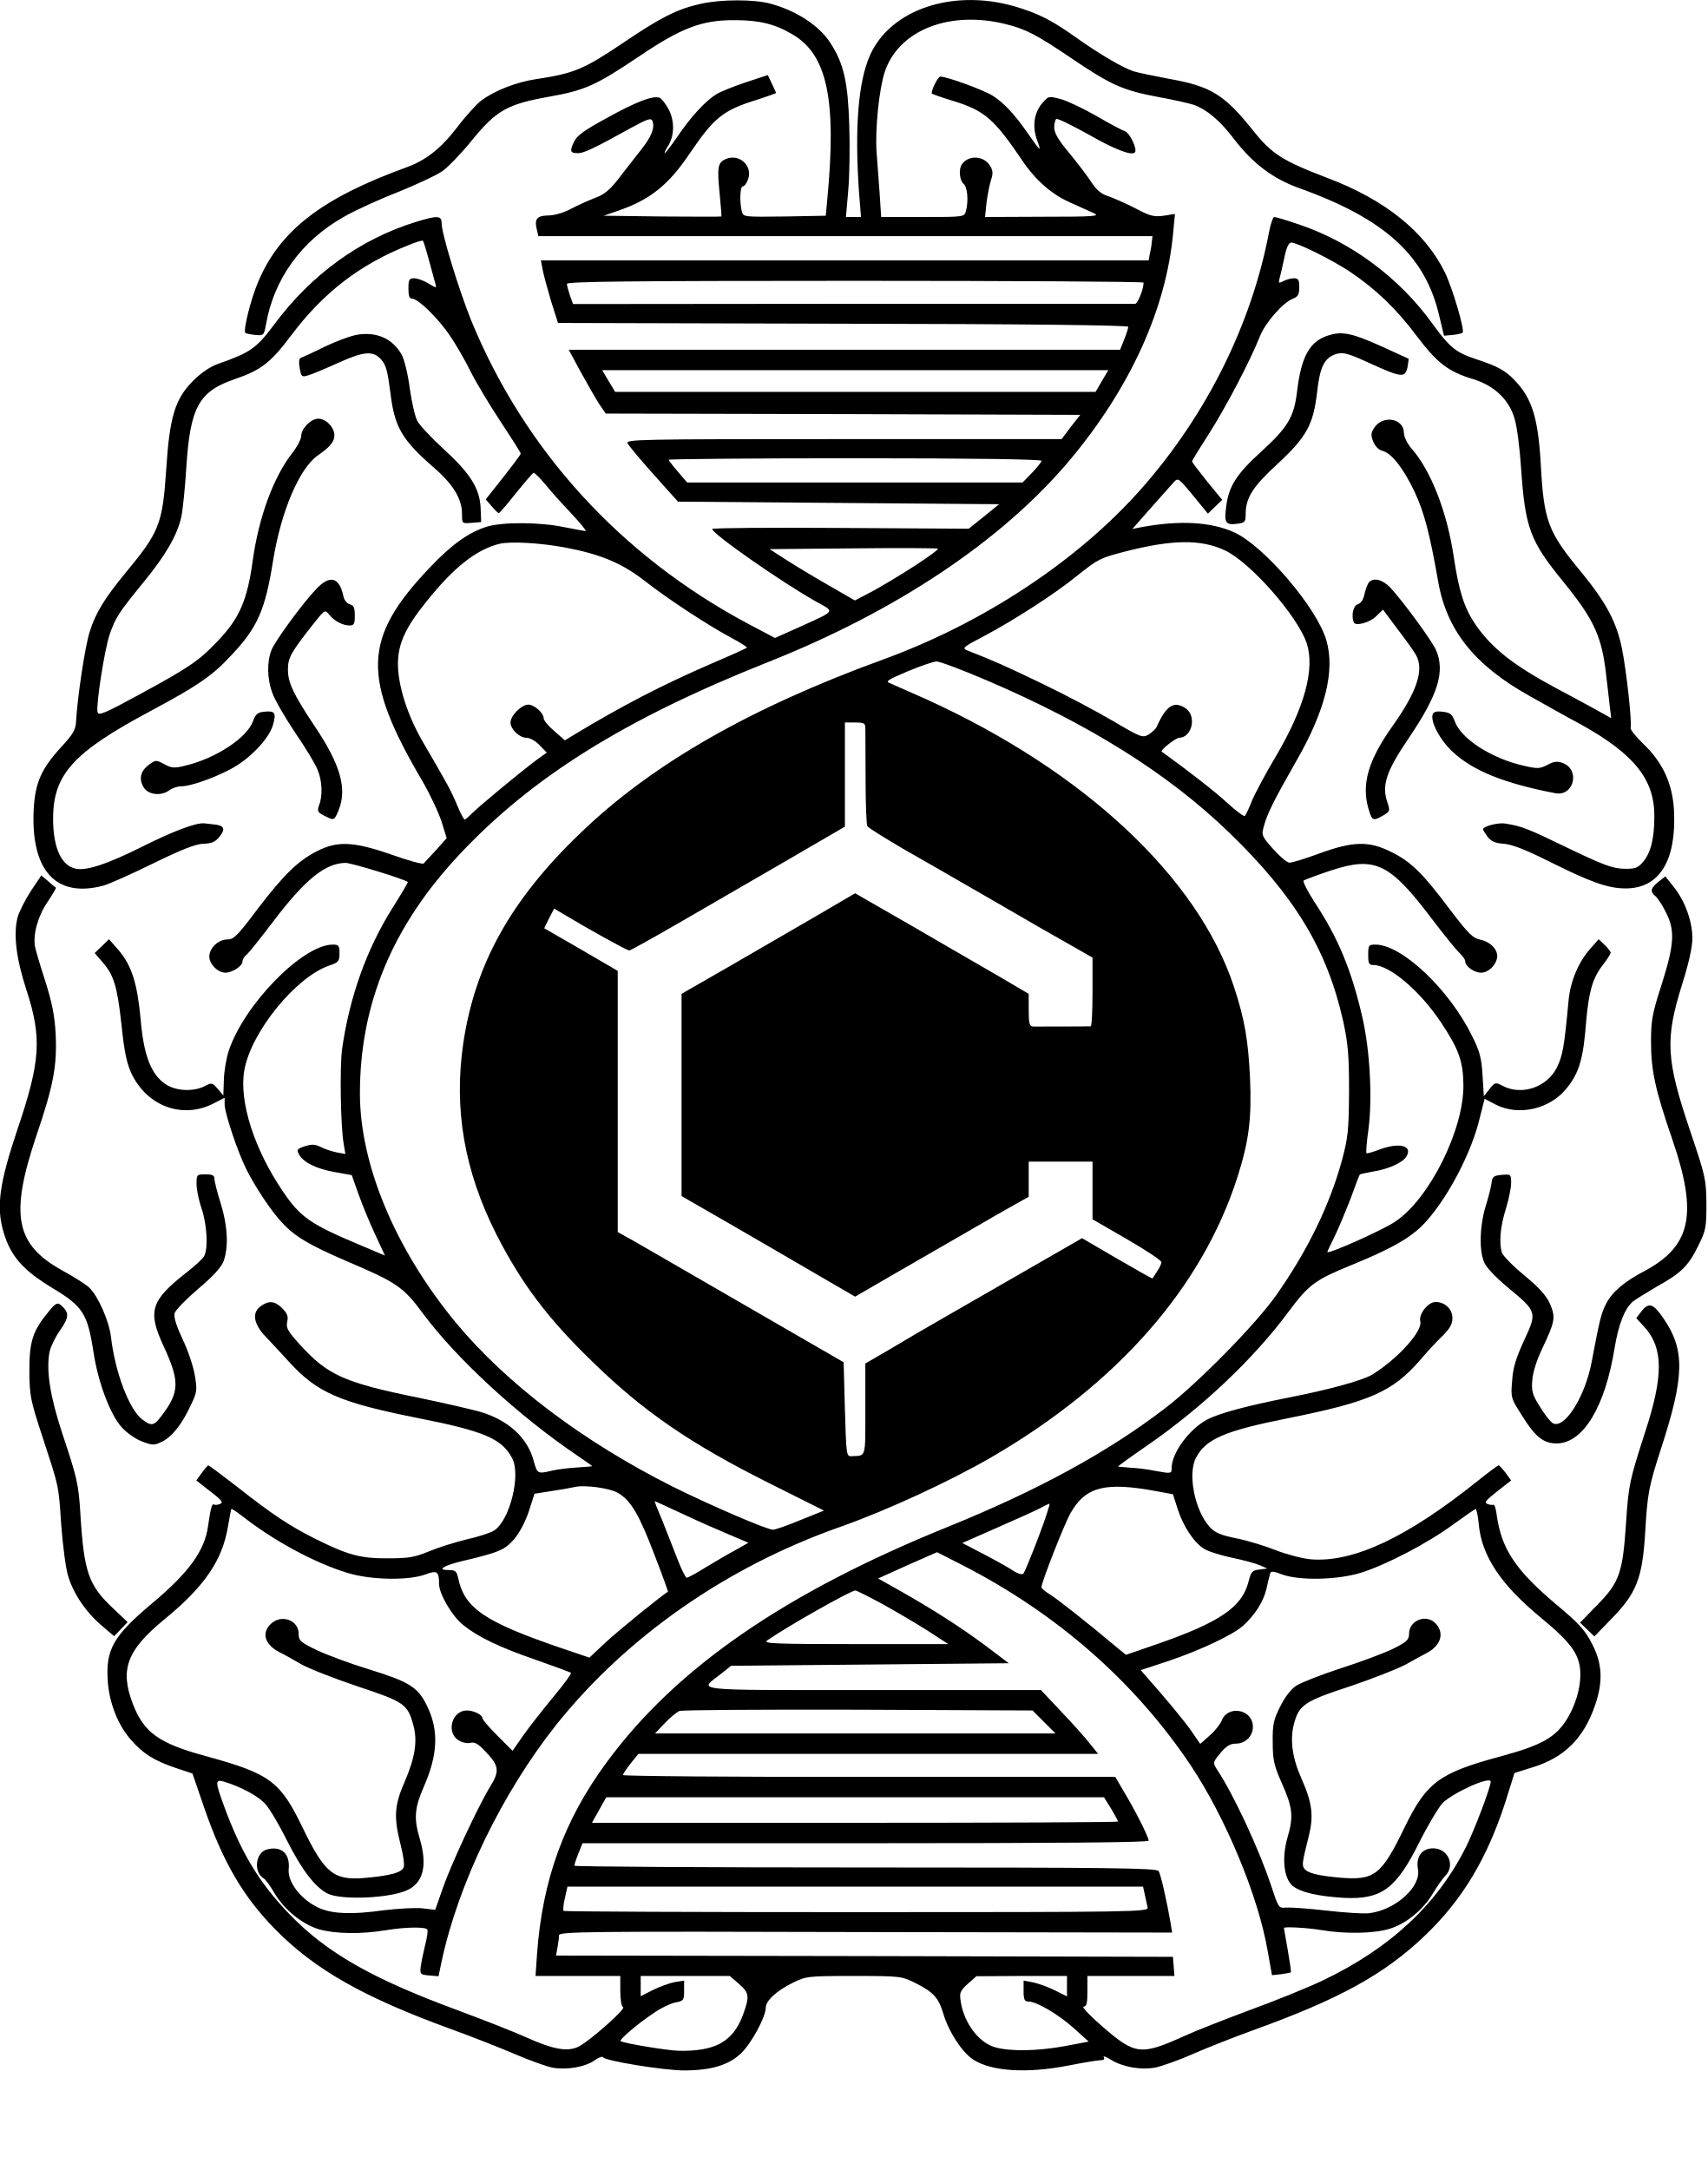
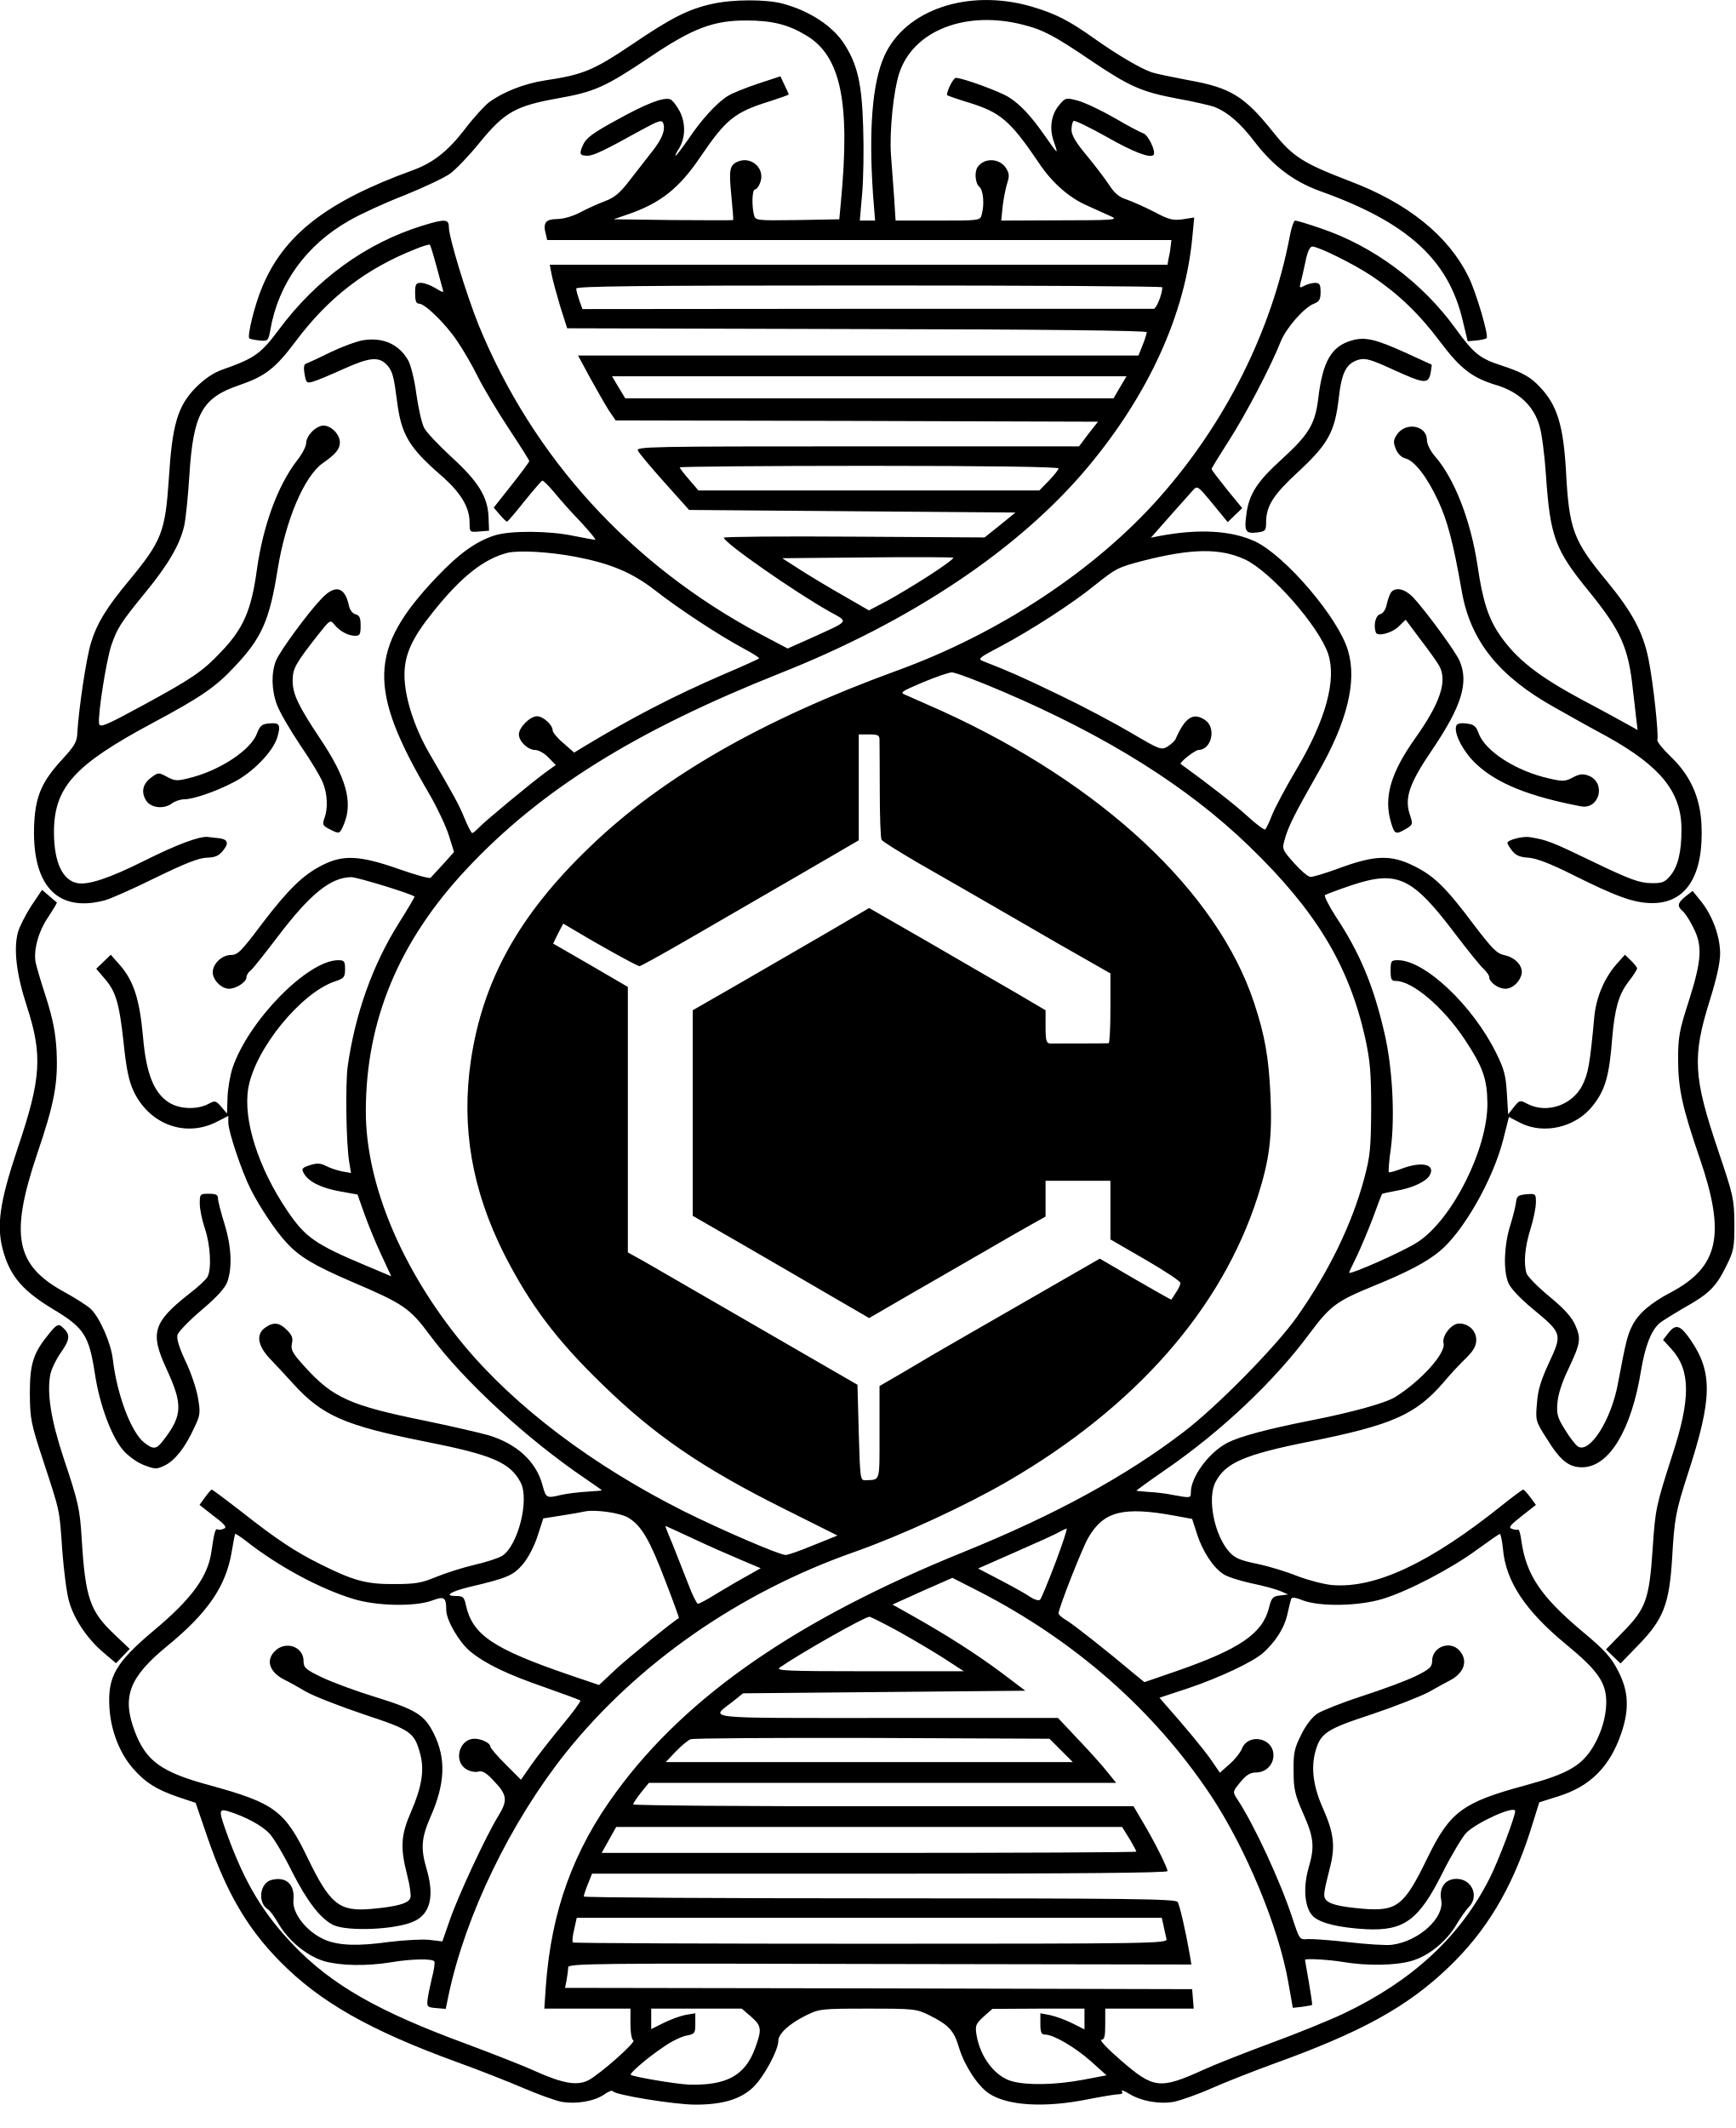
- <svg xmlns="http://www.w3.org/2000/svg" class="svg-cognoma-logo" version="1" viewBox="0 0 669 850">
+ <svg xmlns="http://www.w3.org/2000/svg" class="svg-cognoma-logo" version="1" viewBox="0 0 669 820">
  <path d="M274.5 1.5c-9.1 2-15.7 5.3-31 15.7-14.9 10-18.8 11.6-33.5 13.8-7.9 1.2-16.3 4.5-21.6 8.5-1.8 1.4-6.1 6.1-9.4 10.5-6.5 8.4-12.2 12.8-19.9 15.6-33.1 12-49.6 24.8-58 44.9-2.9 6.8-5.9 19-5 19.9.2.2 2 .6 3.9.8 3.3.3 3.4.2 4.2-4.1 3.1-17.8 13.8-32.7 30.4-42.1 4.3-2.5 13.9-6.9 21.4-9.8 7.4-3 15.3-6.7 17.5-8.3 2.2-1.6 7.4-7 11.5-12.1 9.5-11.6 13.8-14 30-16.9 14.1-2.5 18.2-4.3 35.2-15.7C266.9 10.9 275 7.8 287.9 7.9c9.5 0 15.8 1.5 22.6 5.6 13.6 7.9 17.3 25.7 13.6 64.5l-.6 6.5-16.1.3c-16.1.2-16.2.2-16.8-2-.9-3.7-.7-9.8.4-9.8.6 0 1.5-1.2 2-2.6 2.1-5.4-3.4-10.4-8.7-8.1-3.1 1.4-3.4 3.1-2.4 13.3.5 4.9.8 9 .7 9.2-.2.1-10.6.1-23.2 0l-22.9-.3 5.5-1.9c12.6-4.3 19.9-10.1 28.2-22.5 9.7-14.2 13-16.9 26.6-21.1 3.9-1.3 7.2-2.4 7.2-2.6 0-.2-.7-1.8-1.6-3.6l-1.6-3.4-8.5 2.8c-4.8 1.6-10.1 3.7-11.8 4.8-4.2 2.6-10.1 9-15.3 16.8-2.4 3.4-4.5 6.2-4.8 6.2-.2 0 .2-1 1-2.3 2.8-4.1 3-9.9.7-14.6-1.2-2.3-2.9-4.5-3.7-4.8-2.6-1-9.3 1.6-21 8.1-8.8 4.8-11.5 6.8-12.6 9.3-1.7 3.6-1.4 4.3 1.7 4.3 2.2 0 6.5-2 20.7-9.9 6.6-3.6 7.9-4 8.4-2.7 1 2.6-.4 6.1-4.1 10.8-1.9 2.4-5.7 7.3-8.5 10.9-4 5.3-6.1 7-9.8 8.4-2.6 1-6.9 2.9-9.5 4.3-2.8 1.5-6.5 2.6-9 2.6-4.5.1-5.5 1.5-4.3 5.9l.5 2.2h240.6l-.3 2.5c-.1 1.4-.5 3.5-.8 4.7l-.4 2.3H211.9l.7 3.7c.4 2.1 1.9 7.6 3.3 12.3l2.7 8.5 111.7.3c71.7.1 111.7.6 111.7 1.2 0 .5-.7 2.8-1.6 5l-1.6 4h-216l4.7 8.7c2.6 4.7 5.8 10.3 7.2 12.5l2.6 3.8 92.9.2 93 .3-3.7 4.7-3.6 4.8h-85.5c-81.1 0-85.4.1-84.5 1.7.5 1 5.1 6.5 10.3 12.3l9.4 10.5 62.9.5 62.9.5-5.9 4.8-6 4.8-50.3-.3c-27.6-.2-50.2 0-50.2.4 0 1.9 27.6 21.1 40.8 28.5 7.4 4.1 7.9 3.3-6.8 10l-9.4 4.2-10.6-5.6c-50-26.7-87.6-68-108.5-119-4.8-12-11.5-33.8-11.5-37.9 0-3-1.6-3.1-10.3-.4-21.6 6.7-40.7 20.5-55.2 40-7 9.4-9.4 11.1-22 15.5-3.3 1.2-6.7 3.5-10.1 6.9-6.9 7.1-9 14.1-10.3 34.7-1.4 21-2.7 24.3-15.6 39.9-8.4 10.1-12.2 16.3-14.4 23.6-1.8 5.6-4.8 25.8-5.3 34.9-.1 3.3-1.1 5-5.8 10.1-7.8 8.5-10.2 13.9-10.8 24.4-1.2 24 8.7 34.9 27.3 29.9 2.2-.6 11-4.5 19.5-8.7 11.3-5.5 16.6-7.6 19.7-7.7 3.3-.1 4.7-.7 6.4-2.9 2.4-3 1.6-4.4-2.6-4.7-1.1-.1-2.7-.3-3.5-.4-3.2-.3-12 3-24.2 9.1-13.6 6.8-21.7 9.5-26 8.7-5.7-1.1-8.9-8-9-19.2-.1-17.7 7.7-26.3 38.2-42.6 18.5-9.9 24.2-13.8 31.6-21.8 10.3-10.9 13.3-17.7 16.4-37.2 3.1-19.2 10.3-36.1 17.5-41.1 4.9-3.4 6.5-5.4 6.5-7.9 0-3.1-3.3-6.5-6.3-6.5-2.9 0-6.7 3.9-6.7 6.8 0 1.2-1.6 4.3-3.7 6.9-7.3 9.6-12.9 24.8-15.3 41.9-2.1 15.5-5.2 22.7-13.9 31.7-7.2 7.6-11.1 10.2-30.6 20.8-13.6 7.4-16 8.4-16.3 6.8-.6-3.2 2.8-24.5 4.7-30.2 2.3-6.7 3.5-8.6 13.3-20.6 8.7-10.6 13.2-18.4 14.8-25.5.6-2.7 1.5-11.5 2-19.6 1.5-23.5 4.9-29.7 19-34.5 10.2-3.5 14-6.4 21.9-16.9 12.7-17 27.2-28.1 46.2-35.6 2.8-1.2 5.3-1.9 5.6-1.7.2.2 1.3 3.7 2.4 7.8 1.1 4.1 2.2 8.2 2.5 9.2.5 1.6.3 1.6-2.8-.3-1.8-1.1-4.3-2-5.5-2-2 0-2.3.5-2.3 4 0 2.9.4 4 1.5 4 2.3 0 10.2 7.7 14.7 14.4 2.2 3.2 5.9 9.5 8.1 14 2.2 4.4 7.6 13.4 11.9 19.9 4.3 6.5 7.8 12 7.8 12.4 0 .3-3.1 4.5-6.9 9.3l-6.8 8.6 2.3 2.7c1.3 1.5 2.5 2.7 2.8 2.7.3 0 3.3-3.5 6.7-7.8 3.4-4.2 6.5-7.8 6.9-8 .4-.1 2.4 1.9 4.6 4.5 2.1 2.6 6.7 7.8 10.3 11.5 3.5 3.8 6 6.8 5.5 6.8s-4.2-.7-8.3-1.5c-9.4-2-24.2-2.1-30.4-.2-7.2 2.3-13.8 7-22.5 16.2-26.1 27.5-26.6 42.9-2.7 83.5 3 5.2 6.4 12.4 7.5 15.9l2 6.4-4.1 4.6c-2.3 2.5-4.5 4.9-4.9 5.3-.3.5-6-1.1-12.5-3.4-14.9-5.2-21.3-5.5-29.3-1.4-7.5 3.8-13.1 9.3-23.4 22.8C93 366.6 91.6 368 89 368c-3.5 0-7 3.4-7 6.7 0 2.9 3.3 6.3 6.3 6.3 2.7 0 6.7-2.6 6.7-4.4 0-.8.7-2 1.7-2.7.9-.8 5.5-6.6 10.3-12.9 12.5-16.5 20.4-22.9 28.4-23 2.3 0 23.2 6.4 24.4 7.5.1.1-2.6 4.7-6 10.1-10.2 16.2-16.9 35-19.8 55.4-.9 6.9-.6 29.6.6 36.8l.7 4.2-3.4-.6c-1.9-.4-4.7-1.3-6.2-2.1-2.2-1.1-3.5-1.2-6.3-.3-3 1-3.3 1.4-2.3 3.1 1.7 3.2 6.7 5.7 14 7l6.7 1.2 2.7 7.6c1.5 4.2 4.4 11.3 6.5 15.7l3.8 8.2-10.2-4.3c-19-8-22.9-10.7-29.7-20.7-11.3-16.6-17.3-35.3-15.2-47.5 2.6-15.1 20.4-36.9 33.6-41.2 3.3-1.1 3.7-1.6 3.7-4.7 0-3-.3-3.4-2.7-3.4-11.8.1-34.6 23.4-40.7 41.6-.9 2.8-1.8 7.9-1.9 11.3l-.2 6.2-2.2-2.6c-2.2-2.5-2.4-2.5-5.2-1-4.4 2.2-11.2 1.9-15.2-.8-5.7-3.8-8.6-11.2-9.8-25.4-1.3-14.1-3.5-21.1-8.7-27.2l-3.7-4.2-2.8 2.7-2.8 2.7 2.9 3.4c4.6 5.2 5.9 9.4 7.6 24.7 1.1 10.8 2.1 15.3 4 19.3 6.2 12.8 20.2 17.8 32.3 11.4L88 430v2.6c0 3.4 5.2 18.9 8.6 25.6 3.4 6.8 9.8 16.4 13.8 20.6 5.1 5.6 10.8 8.9 25.4 15.2 19.7 8.4 22.1 10 29.9 20.5 13 17.6 37.5 40.1 60.1 55.4 3.4 2.3 6.2 4.3 6.2 4.4 0 .1-2.6.3-5.7.5-3.2.2-7.6.7-9.8 1.2-5.9 1.4-6 1.4-7.4-3.7-2.4-9.1-9.9-16-21-19.3-3.6-1-14.5-3.5-24.1-5.5-29.2-5.9-35.7-8.9-46.5-20.8-4.7-5.2-5.5-6.5-5-8.9.5-2.1.1-3.3-1.9-5.3-2.9-2.9-5.2-3.2-8.4-.9-3.6 2.5-2.9 6.9 1.7 11.8 2.2 2.3 6.3 6.7 9.2 9.9 11.1 12.2 19.7 16 50.8 22.2 25.9 5.1 32.8 8.1 36.8 15.8 3.4 6.6-1 24.2-7.1 28.2-1.4.9-6.3 2.5-10.8 3.5-4.6 1.1-11.2 3.2-14.8 4.7-5.6 2.3-7.9 2.7-16 2.7-10.7.1-15.8-1.3-28.4-7.6-9.7-4.8-17-9.6-30.8-20.5-5.8-4.5-10.9-8.3-11.2-8.3-.2 0-1.4 1.3-2.6 3l-2.1 2.9 5.5 4.3c4.5 3.4 5.2 4.4 3.8 4.9-.9.4-2 .5-2.4.2-.8-.4-1.3 1.6-2.3 8.5-1.3 9.6-7.5 18.2-22.1 30.4-15 12.6-18 17.9-17.2 30.2.6 8.7 4 17.3 9.1 23.1 4.7 5.4 9 8.1 17.5 11l6.6 2.2 4.6 13.4c7.3 21.2 15.3 34.9 27.8 47.6 15.5 15.8 34.8 26.7 68.6 39 8.3 3 19.7 7.5 25.3 9.9 5.6 2.4 12.2 4.8 14.7 5.3 5.7 1 12.8-.2 16.6-2.9 1.5-1.1 3-1.6 3.2-1.2.5 1.4 23.8 5.2 31.8 5.2 10.6 0 17.5-2.1 22.3-6.7 4.1-3.9 9.7-14.3 9.7-17.9 0-2.7 4.2-6.6 10.7-9.8 5.1-2.5 5.8-2.6 23.8-2.6s18.7.1 23.8 2.6c7.4 3.7 9.4 5.9 11.3 12.3 2 6.8 7.2 14.9 11.6 17.8 7.1 4.7 21.2 5.6 37.8 2.3 5.6-1.1 11-2 12.1-2 1.3 0 1.8-.4 1.3-1.2-.4-.6.8-.2 2.8 1 4.7 2.9 11.7 4.1 17.3 3.1 2.4-.5 9.1-2.8 14.7-5.3 5.7-2.5 16.2-6.6 23.3-9.2 34.2-12.3 51.8-22 67.7-37.2 14.7-14 24.4-30.3 31.5-52.2l3.6-11.5 7.3-2.3c12.3-3.8 19.9-11.4 24.3-24.3 3.2-9.4 2.8-16.3-1.2-24-2.7-5.3-5.1-8-14-15.4-15.8-13.3-21.4-21.6-23.3-34.7-.3-2.6-.9-4.6-1.3-4.4-.3.2-1.4.1-2.4-.3-1.4-.5-.6-1.4 3.8-4.9l5.5-4.3-2.2-3c-1.2-1.6-2.4-2.9-2.7-2.9-.3 0-4 2.7-8.1 6-27.7 22.2-48.7 32.1-65.4 30.8-3.4-.3-9.4-1.9-13.6-3.5-4.2-1.7-11.1-3.8-15.5-4.7-6.4-1.3-8.5-2.2-10.6-4.5-5.8-6.3-8.7-20.7-5.4-27 3.8-7.4 11.1-10.6 36.2-15.6 31.9-6.4 40.8-10.3 51.6-22.7 2.8-3.4 6.9-7.7 9-9.7 2.7-2.7 3.7-4.5 3.7-6.8 0-3.5-2.9-6.3-6.6-6.3-3 0-6.7 4.8-6 7.6 1 3.8-8.8 14.6-18.6 20.7-3.8 2.4-17 6-32.8 9.1-16.7 3.3-27 6.1-31.8 8.5-7.2 3.7-14.2 13.2-14.2 19.1 0 2.3-.1 2.3-6.7 1.1-2.8-.6-7.1-1.1-9.7-1.2-2.5-.2-4.6-.4-4.6-.5 0-.1 4.9-3.7 11-7.9 21.8-15 42.1-34.2 55.8-52.7 8-10.7 10.3-12.4 24.7-18.3 12.8-5.2 20.4-9.2 25.2-13.2 9.2-7.4 20.8-27.8 24.7-43.2l2.2-8.7 4.4 2.3c9.1 4.6 21.4 1.7 27.9-6.6 4.8-6 6.4-11.5 7.5-26.1 1-11.4 2.5-16.7 6.2-21.6 1.9-2.4 3.4-4.8 3.4-5.2 0-.5-1.1-1.8-2.4-3.1l-2.3-2.2-3.3 3.7c-4.7 5.4-7.8 12.8-8.5 20.3-1.7 18.3-2.3 21.6-4.6 26.3-3.9 7.7-13.7 11-21.1 7.2-3-1.6-3.1-1.5-5.3 1.2l-2.2 2.8-.5-8.2c-.4-6.8-1.1-9.4-4.1-15.4-9-18.3-27.5-35.8-37.9-35.8-2.6 0-2.8.3-2.8 4 0 3.4.3 4 2 4 6.4 0 18.3 10.1 26.6 22.6 6.9 10.4 8.6 15.1 8.7 24.4.2 17.5-13.4 44.7-26.7 53.5-5 3.4-26.6 13-26.6 11.9 0-.2 1.3-3 2.9-6.2 1.5-3.1 4.3-9.8 6.2-14.7 1.8-5 3.4-9.2 3.6-9.4.1-.2 2.5-.7 5.2-1.2 6.3-1 11.9-3.6 13.2-6.1 2.3-4.2-3.2-5.4-11-2.4-2.4.9-4.5 1.5-4.8 1.3-.2-.3.1-4.5.8-9.3 1.6-12.3.6-31.3-2.5-44.4-4.2-18.2-9.5-30.9-18.8-44.9-2.6-4.1-4.5-7.8-4.1-8.2.5-.3 5.2-2.1 10.6-3.9 17.4-5.7 23.1-3 39.7 19 4.8 6.3 9.7 12.4 10.9 13.4 1.1 1.1 2.1 2.4 2.1 3.1 0 2 3.5 4.5 6.2 4.5 2.8 0 5.7-2.7 6.3-5.8.5-3-2.4-6.2-6.5-7.1-3-.6-4.7-2.3-11.8-11.6-11-14.7-15.5-19-23.2-22.8-8.8-4.4-15-4.2-28.4.7-5.4 2-10.6 3.6-11.5 3.5-.9 0-3.7-2.4-6.3-5.3-4.6-5.2-4.7-5.4-3.6-9.2 1.3-4.8 3.8-9.8 12.8-25.6 11.2-19.5 15.1-35.2 11.6-47-3.6-12.6-24.2-36.7-35.9-42.2-9.2-4.2-21.5-4.9-36.6-2.1l-3.5.7 7.4-8.4c4.1-4.6 8.1-9.1 9-10.1 1.5-1.6 1.9-1.3 7.4 5.4l5.8 7.1 2.8-2.7 2.8-2.7-5.9-7.2c-3.2-4-5.9-7.5-5.9-7.9 0-.3 3-5.2 6.6-10.8 6.4-9.9 16.2-28.6 20-38.2 2.1-5.3 9-13.2 12.9-14.7 2-.8 2.5-1.6 2.5-4.5s-.4-3.5-2.1-3.5c-1.1 0-3 .5-4.1 1.1-1.9 1-2 .9-1.5-1.2.4-1.3 1.2-5 1.9-8.2.7-3.6 1.7-5.7 2.6-5.7 2.4 0 16.1 6.8 23 11.4 10 6.7 18.3 14.6 26.2 25.2 8 10.6 12.4 14 22.1 16.9 8.4 2.6 14.2 8.1 16.3 15.7.9 2.9 2 11.6 2.5 19.3 1.6 23.3 3.5 28.4 16.4 44.2 12.5 15.4 15.4 21.8 17.1 38.3.4 3 .9 7.7 1.2 10.4l.6 4.9-6.3-3.5c-3.5-1.9-10.4-5.7-15.4-8.3-16.7-9-25-15.5-31.5-24.9-4.4-6.5-6.5-13.1-8.5-26.6-2.6-17.4-8.9-33.7-16.6-42.4-1.6-1.9-2.9-4.5-2.9-6 0-5.7-8.2-7.2-11.6-2.1-1.4 2.1-1.4 3-.4 5.5.7 1.8 2.2 3.3 3.6 3.6 3.6.9 8.3 7 12.6 16.1 3.7 7.9 5.9 16.2 9.2 35 3.3 19.2 14.3 32.9 35.8 44.9 4.8 2.7 13.8 7.8 20.2 11.2 20.8 11.6 28.8 21.5 28.7 36 0 8.7-1.4 14.3-4.5 17.9-2 2.3-3.1 2.7-7.4 2.6-4.3-.1-8-1.4-21.9-8.1-16.1-7.8-18.2-8.6-24.6-9.6-2.8-.5-8.7 1.1-8.7 2.2 0 .4.9 1.8 1.8 3 1.4 1.8 3 2.5 6.3 2.7 3 .2 8.3 2.2 16.9 6.5 17.2 8.6 23.9 11 30.9 11 13.2 0 19.9-10.9 18.9-30.6-.6-10.5-4.4-18.8-12.1-26.1-2.9-2.8-5.1-5.6-4.9-6.2.6-1.8-1.6-22.3-3.4-31.1-2.1-10.4-6.3-18.2-16.1-30.1-12.9-15.6-14.5-19.8-15.7-42.2-1-17.7-3.4-25.6-10-32.5-3.7-4-6.8-5.7-15-8.4-8.3-2.7-10.6-4.6-17.5-14.1-12.9-17.9-31.8-31.9-52-38.7-4.9-1.7-9.3-3-9.9-3-.5 0-1.5 2.8-2.1 6.2-6.9 36.1-24.6 71.6-50.2 100.5-24.9 28.1-61.9 52.5-101.4 66.8-51.8 18.9-90.3 40.9-118.3 68-27.1 26-41.1 51.2-45.7 82.1-3.8 25.8.4 50 12.9 74.8 9.8 19.2 20 32.9 37.8 50.1 19.9 19.4 38.2 32 69.4 47.6l21.2 10.6-9.2 3.7c-5 2.1-9.9 3.8-10.8 3.8-2.6-.1-24.6-9.6-39.1-16.8-35.3-17.7-65.3-40.4-85.1-64.3-23.7-28.7-37.6-61.9-37.6-89.8 0-35.1 12.8-65.7 39-93.6 28.6-30.5 65-53.1 120.5-75.2 50.8-20.1 92.3-47.9 118.7-79.4 23.6-28.2 37.7-59.2 40.4-89l.7-7.3-4.4.7c-3.8.5-5.3.2-11.1-2.9-3.7-1.9-8.5-4-10.5-4.7-2.7-.8-4.6-2.3-6.5-5.2-1.5-2.3-5.4-7.5-8.7-11.5-4.4-5.2-6.1-8.1-6.1-10.2 0-1.6.4-3.1.8-3.4.5-.3 6 2.4 12.3 5.9 10.5 6 17.2 8.6 18.5 7.2 1.1-1.1-2-7.7-3.9-8.3-1-.3-6.1-3-11.2-6-5.1-2.9-11.4-5.9-14-6.6-4.6-1.2-4.8-1.2-7.1 1.5-3.3 3.8-4.1 9.2-2.1 14.6 1.7 4.9 1.6 4.8-3.8-2.9-5.1-7.3-9.2-11.7-13.6-14.5-3.4-2.2-17.9-7.5-20.5-7.5-.9 0-3.4 4.8-3.4 6.6 0 .2 3.7 1.5 8.3 2.9 12.4 3.8 16.1 7 27.2 23.4 5 7.5 11.6 13.3 18.5 16.3 3.6 1.6 7.9 3.6 9.5 4.3 2.6 1.2.3 1.4-19.8 1.4l-22.8.1.6-5.8c.4-3.1 1.2-7.1 1.8-8.9.8-2.5.7-3.6-.6-5.6-2.5-3.8-8.4-4-10.9-.3-1.3 1.9-.9 6.3.7 7.6 1.5 1.3 2 6.7.9 10.7-.6 2.3-.9 2.3-16.9 2.3h-16.3l-.6-9.3c-.4-5-.9-12.4-1.2-16.2-.6-9.1 1-24.6 3.2-31.3 5.4-16.4 25.5-24.3 47.6-18.7 7.7 1.9 12.1 4.2 26.1 13.7C435.4 33.4 440 35.4 453.8 38c6.2 1.1 12.5 2.6 14 3.1 5.3 2 10.3 6.3 15.9 13.7 7.2 9.3 14.9 15.1 25 18.8 33.7 12 49.6 26.4 55.1 50l1.9 7.9 3.4-.3c1.9-.2 3.6-.6 3.9-.9.9-.9-4-17.6-7-23.7-7.8-15.8-23.4-28.4-46-36.9-17.7-6.8-21.7-9.3-29.2-18.7-11.1-13.9-16.4-17.2-32.7-20.1-5.8-1.1-12.2-2.4-14.1-3-4.2-1.4-13.1-6.6-22-12.9-10.1-7.2-15.1-9.7-24.5-12.5-24.3-7-48.7 1.2-56.7 19.2-4.6 10.4-6 28.4-4.3 53.3l.8 10h-5.9l.9-10.3c.5-5.6.7-17.2.4-25.7-.5-16.6-2.1-23.9-7.2-31.9-4.4-7-13.4-12.9-23.8-15.7-6.4-1.7-19.2-1.7-27.2.1zM448 110.7c0 2.6-2.3 8.3-3.3 8.3H334l-109.5.1-1.2-3.3c-.6-1.8-1.2-3.9-1.2-4.6-.1-.9 23.1-1.2 112.9-1.2 62.2 0 113 .3 113 .7zm-16.3 38.5l-2.5 4.3H241l-2.6-4.3-2.5-4.2h198.3l-2.5 4.2zM408 180.5c0 .5-1.7 2.6-3.7 4.7l-3.7 3.8H269.2l-3.6-4.2c-2-2.3-3.6-4.4-3.6-4.7 0-.3 32.8-.6 73-.6 45.9 0 73 .4 73 1zm-186.4 34c13.7 2.6 22 6.1 30.8 12.9 9.3 7.3 25.2 17.7 34.4 22.6 3.4 1.8 6 3.5 5.8 3.7-.3.3-6.5 3.1-13.8 6.2-19.8 8.6-34.8 16.4-53.9 27.9l-3.6 2.2-4.1-3.6c-2.3-1.9-4.2-4.2-4.2-5 0-2.1-3.7-5.4-6-5.4-2.7 0-7 4.3-7 7s3.5 6 6.3 6c1.3 0 3.6 1.3 5.1 2.9l2.8 2.9-3.9 2.8c-6.6 4.9-23.7 19.1-25.7 21.3-1.1 1.1-2.2 2.1-2.6 2.1-.3 0-1.7-2.6-3-5.8-2.3-5.5-3.5-7.7-13.4-24.7-6-10.3-9.7-22-9.7-30.4 0-7.8 2.8-14.1 11.1-24.4 10.7-13.4 19.5-20.4 28.7-22.7 4.4-1 15.7-.4 25.9 1.5zm258.1 1c9.9 4.5 28.5 25.6 32.2 36.4 3.3 10-.8 25.3-12.1 44.4-4 6.7-8.2 14.6-9.4 17.5-1.1 2.9-2.4 5.5-2.7 5.8-.3.4-3.4-1.9-6.9-5.1-4.9-4.5-14.4-11.9-25.7-20.1-.7-.5 5.4-5.3 6.8-5.4 5.2-.1 7-8.7 2.5-11.6-4.5-3-7.6-1-11.3 7.4-.3.7-1.7 2-3.1 2.9-2.4 1.4-3 1.2-14-5.3-6.3-3.7-18.7-10.3-27.5-14.5-14.1-6.8-19.2-9.1-29.5-13.1-2.3-.9-1.8-1.3 6.8-5.8 11.3-6 27.5-16.4 36.2-23.5 8.3-6.6 8.9-6.9 18.9-9.5 18.5-4.7 29.4-4.8 38.8-.5zm-121.3 6.1c-5.4 3.5-12.9 8-16.6 10l-6.9 3.6-9.7-5.6c-5.3-3-12.8-7.5-16.7-10l-7-4.5 32.5-.3c17.9-.2 32.9-.1 33.4.1s-3.6 3.2-9 6.7zm28.4 45c39.9 17.1 70.8 36.4 94.6 59.4 25.8 24.9 38.5 45.9 44.8 74 1.9 8.8 2.3 13.2 2.3 27.5-.1 15.2-.4 18-2.7 26.7-4.8 17.7-13.5 35.6-25.8 53.1-7.9 11.3-31.1 34.9-43.8 44.5-22.3 17.1-49.9 32.1-84.7 46.2-63.8 25.8-106.7 55.3-133.9 92.4-16.6 22.5-25.1 46-27.2 74.8l-.6 8.8H243v5.9c0 3.5.5 6.1 1.1 6.3 1.4.5-12.9 13.1-17.3 15.4-4.3 2.2-9.8 1.3-20.5-3.5-4.8-2.2-16.9-6.9-26.8-10.6-33.7-12.4-51.6-22.6-66.3-37.9-11.6-12.1-18.6-23.6-25.3-41.8-3.7-10.1-3.7-10.9-.1-9.9 6.6 2 13.4 5.6 16.2 8.8 1.7 1.9 5.5 8.3 8.5 14.4 5.8 11.4 10.8 18 15.8 20.6 5.3 2.7 24.6 1.9 31.4-1.4 6.2-2.9 7.8-9.8 4.7-20.2-2.3-7.8-2-11.9 1.5-19.9 5.7-12.9 6.1-22.5 1.3-32.2-3.6-7.2-6.8-9.2-22.6-14.1-7.2-2.2-16.4-5.6-20.4-7.5-6.5-3.1-7.2-3.8-7.2-6.4 0-5.4-6.7-7.8-10.8-4-3.9 3.6-2.5 8.2 3.3 11.2 1.7.8 5.5 2.9 8.5 4.7 3 1.7 13 5.6 22.2 8.7 18.4 6.1 19.5 6.9 21.8 15.4 1.6 6.1.6 12.5-3.5 22-4 9.1-4.3 13.8-1.6 24.4 1 3.8 1.6 7.8 1.3 8.8-.5 2.2-5 3.5-15.3 4.4-12.1 1-15.6-1.7-24.2-19.4-8.9-18.5-12.8-21.4-38-28.3-18.5-5-24.4-9.3-28.7-20.6-5.1-13.4-2.3-20.9 12.3-32.9 15.8-12.9 22.8-23.2 25-36.4.6-3.6 1.2-6.7 1.3-6.9.2-.2 2 1 4.1 2.6 12.3 9.7 28.3 18.4 41.4 22.4 9 2.8 23.9 3.1 30.6.6 4.5-1.7 5.3-1.2 5.3 3.7 0 3.9 5 12.5 9.3 16 5.9 4.8 14.2 8.8 29 13.9 7.1 2.5 13.1 4.7 13.4 5 .2.3-2.9 4.6-7.1 9.6-4.1 5-9.4 11.7-11.7 15l-4.1 5.9-5.9-5.9c-3.3-3.3-5.9-6.3-5.9-6.9 0-1.3-3.4-3-6.1-3-5.8 0-8.2 8.4-3.4 11.6 1.4.9 3.4 1.4 4.7 1.1 1.7-.5 3.1.3 6 3.4 5.3 5.5 5.6 7.6 1.9 13.6-4.7 7.6-15.5 30.8-18.7 40.1l-2.9 8.3-5-.6c-2.7-.3-9.7.1-15.5.8-12.1 1.7-19.4 1.4-24.7-.8-7-3-12.7-10.1-12.2-15.3.6-6.1-2.8-9.2-8.4-7.8-4.6 1.1-5.5 8.8-1.5 11.3.8.4 2.6 2.9 4.1 5.5 3.9 6.7 11 12.5 17.6 14.5 6.3 1.8 16.4 2 26.1.4 7.8-1.3 15.7-1.4 16.4-.3.3.5-.1 3.3-.9 6.3-.7 3-1.5 6.7-1.7 8.4-.3 2.8-.1 3 3.4 3.3l3.6.3 1.1-5.3c6.5-30.8 23.8-66.5 45.1-93.3 27.6-34.5 66.9-61.9 111.4-77.5 17.9-6.3 42.8-17.8 59-27.2 49.4-28.7 82.6-66.6 96.4-109.8 4.5-14.1 5.6-22.9 4.9-38.8-.7-14.7-2.1-23-6.3-35.7-14.1-42.8-58.6-84.4-120.3-112.5-6.3-2.8-12.6-5.6-14-6.2-2.4-.9-2-1.2 6.4-4.8 5-2.1 10-3.8 11.3-3.9 1.2-.1 10.2 3.3 20 7.5zM339 285.2c0 1.3.1 10.2.1 19.8 0 9.6.3 18 .7 18.6.4.7 6.6 4.5 13.7 8.7 7.2 4.1 23.4 13.4 36 20.7 12.7 7.4 26.5 15.3 30.8 17.7l7.7 4.4v13.5c0 7.4-.3 13.4-.7 13.4-1.7.1-20.9.1-22.5.1-1.5-.1-1.8-1.1-1.8-6.5v-6.3l-11.2-6.6c-6.2-3.6-21.5-12.4-34-19.7L335 349.9l-15.2 8.9c-8.4 4.9-23.7 13.7-34 19.7L267 389.3v79.2l19.8 11.4c10.8 6.3 26.1 15.1 33.9 19.7l14.3 8.3 15.7-9.1c8.7-5 21.7-12.5 28.8-16.6 7.2-4.2 15.4-8.9 18.3-10.5l5.2-2.9V455h25v22.6l13.5 7.8c7.4 4.3 13.5 8.3 13.5 9 0 .6-.8 2.3-1.7 3.6-.9 1.4-1.7 2.6-1.8 2.8-.1.1-6.3-3.4-13.9-7.8l-13.7-8-21.2 12.2c-11.7 6.7-26.4 15.2-32.7 18.8-6.3 3.6-15.9 9.2-21.2 12.4l-9.8 5.7v18c0 19.5.4 18-5.5 18.3-1.9.1-2-.7-2.5-18.3l-.5-18.5-18-10.4c-39.6-22.9-58.3-33.7-64.2-37.1l-6.3-3.5V380.3l-14.4-8.4-14.4-8.3 1.9-3.9 2-3.8 3.2 1.9c10.3 6.2 25.3 14.5 26.2 14.5.5 0 9.3-4.9 19.5-10.8s29-16.8 41.8-24.2l23.2-13.5V283h4c3.5 0 4 .3 4 2.2zm-96.7 299.7c5 3.1 8.1 8.4 14.2 24.4 3 7.7 5.3 14.2 5.2 14.2-1.7.8-19.6 15.3-24.4 19.8l-6.4 6-11.2-3.8c-29.8-10.2-37.7-15.5-40.2-27.3-.6-2.8-1.1-3.2-3.8-3.2-4.7 0-2.1-1.7 5.3-3.5 14.5-3.4 16.8-4.4 20.5-8.7 2.1-2.5 4.4-6.9 5.7-10.9l2.2-6.8 7-1.1c3.9-.6 7.8-1.3 8.6-1.5 3.9-1 14.1.4 17.3 2.4zm210.7-.8l6.5 1.2 1.9 5.9c2.1 6.5 6.2 12.9 10.2 15.4 1.4 1 6.2 2.5 10.7 3.5 4.5.9 9.6 2.3 11.2 3l3 1.3-3.1.4c-2.8.3-3.3.8-4.3 4.8-2.5 9.9-11.3 15.9-35.8 24.4l-12.2 4.2-3.8-3.1c-10.8-9.1-23.5-19.1-26.2-20.7-1.7-1-3.1-2.2-3.1-2.7 0-1.9 9.2-25.4 11.5-29.2 5.9-10.2 13.5-12.1 33.5-8.4zm-185.8 8.8c5.7 2.7 13.9 6.3 18.2 8.1l7.8 3.3-5.3 3c-3 1.6-8.2 4.7-11.7 6.8-3.5 2.2-6.7 3.9-7.2 3.9-.4 0-2.1-3.3-3.6-7.3-1.5-3.9-4.2-10.7-5.9-15-1.8-4.2-3.2-7.7-3-7.7.1 0 4.9 2.2 10.7 4.9zm139.6 9.3c-2.8 7.3-5.4 13.7-5.9 14.2-.4.5-2 .1-3.6-.9-1.5-1.1-6.7-4-11.5-6.5l-8.8-4.6 14.3-6.3c7.8-3.4 15.3-6.8 16.7-7.6 1.4-.8 2.8-1.4 3.1-1.5.4 0-1.6 6-4.3 13.2zm172.5-5.3c1.1 12.5 8.6 23.8 24.4 36.8 12.4 10.2 15.6 14.9 15.4 22.8-.1 5.3-2 11.5-5 16.5-4.5 7.5-10 10.6-26.3 15-24 6.5-28.9 10.1-37.5 27.7-9.1 18.8-11.8 20.9-25.2 19.8-9-.8-13.1-1.8-14.3-3.8-.8-1.3-.5-2.8 1.9-12.4 2-7.9 1.4-13-2.7-22.3-3.8-8.4-4.7-15.5-3.1-21.7 2-7.5 4.1-8.9 21.8-14.7 8.9-3 18.8-6.9 22-8.6 3.2-1.8 7-3.9 8.4-4.6 5.4-2.9 6.8-7.7 3.4-11.4-3.6-4-10.5-1.4-10.5 4 0 2.3-.9 3.2-6.4 5.9-3.5 1.7-12.6 5.1-20.4 7.6-7.7 2.5-15.5 5.6-17.4 6.8-2 1.3-4.5 4.5-6.3 8.2-2.6 5.2-3 7-2.9 14 0 6.9.5 9.1 3.7 16.3 4.1 9.2 4.5 12.8 2.1 20.9-2.3 8-1.5 15.9 1.9 18.9 3 2.6 10 4.2 20.2 4.8 14.8.7 20.4-3.5 29.6-21.9 3.3-6.6 7.4-13.4 9-15.2 4.1-4.1 18.9-10.8 18.9-8.4 0 2.1-6.4 19-9.7 25.6-11.4 22.7-29.9 39.8-56.4 52.4-5.7 2.7-18.5 7.9-28.4 11.5-9.9 3.7-21.4 8.2-25.5 10.1-17 7.7-19.3 7.4-31.9-3.5-5.1-4.4-8.5-8-7.6-8 1.2 0 1.5-1.3 1.5-6v-6h34.1l-.3-3.8-.3-3.7-120.9-.3-120.8-.2.6-3.1c.3-1.7.6-3.9.6-4.8 0-1.5 9.8-1.6 120.1-1.3l120.1.2-.6-3.7c-1.5-8.7-3.9-19.2-4.7-20.4-.7-1.2-19.6-1.4-114.9-1.4-62.7 0-114-.3-114-.7 0-.4.7-2.6 1.6-4.8l1.6-4h110.9c75.3 0 110.9-.3 110.9-1 0-1.4-5.4-12.1-9.7-19.2l-3.4-5.8h-96.5c-53 .1-96.4-.3-96.4-.7.1-.4 1.4-2.5 3.1-4.6l3-3.7h180.1l-3.3-4.1c-1.8-2.3-6.8-7.9-11.2-12.5l-7.9-8.4h-66c-73.1 0-68 .5-59.4-6.3l4-3.2 54.4-.5 54.4-.5-9-6.8c-9.8-7.3-20.9-14.4-34-21.8l-8.2-4.6 11.5-5.2 11.6-5.1 10 5.1c37.2 19.1 67.6 45.8 89.5 78.6 13.5 20.3 26.3 50.9 30 72.4l1.7 9.6 3.6-.4c2-.3 3.7-.6 3.8-.7.2-.1-.4-4-1.2-8.7-.8-4.6-1.5-8.5-1.5-8.7 0-.6 9.1-.1 14.5.8 9.4 1.6 20.5 1.4 26.6-.4 6.6-1.9 13.5-7.5 17.4-14.2 1.5-2.5 3.6-5.5 4.6-6.5 4.2-4.2 1.2-10.9-4.7-10.9-4.4 0-6.8 3.4-5.9 8.2 1.3 6.8-8.7 15.9-19 17.2-2.2.3-9.7-.2-16.7-1-6.9-.8-14-1.3-15.8-1.2-3.1.3-3.1.2-5.9-8.2-4.6-14.1-14.9-36.3-21.4-46-1.6-2.5-1.6-2.7 1.4-6.3 2.2-2.7 3.8-3.7 6-3.7 4 0 7.1-3.3 6.7-7.3-.6-6.3-9.8-7.7-12.1-1.9-.6 1.5-2.7 4.2-4.8 6l-3.7 3.3-3.3-4.8c-2.8-4.1-10.8-13.7-18.1-21.9l-1.9-2.2 11.2-3.7c12.1-4.1 24.9-10.1 28.9-13.7 4.6-4.2 7.9-9.3 9.1-14.3.6-2.8 1.3-5.5 1.5-6.2.2-.9 1.4-.9 4.6.4 6.8 2.5 21.6 2.2 30.8-.6 9.8-3 26.5-11.7 36.5-19.1 4.4-3.2 8.3-5.9 8.6-5.9.3-.1.9 2.6 1.2 5.8zm-233.6 31.4c5.4 3 13.4 7.7 17.8 10.5l8 5.2H335c-31.4 0-36.2-.2-34.5-1.4 7.7-5.4 32.8-19.6 34.6-19.6.5 0 5.2 2.4 10.6 5.3zm63.3 46.2l4.5 4.5H256.6l3.9-4.1c2.2-2.3 4.8-4.4 5.7-4.7.9-.4 32.4-.6 70-.5l68.3.3 4.5 4.5zm26.3 34c1.5 2.5 2.7 4.8 2.7 5 0 .3-46.4.5-103.1.5h-103l2.8-5 2.8-5h195l2.8 4.5zm13.2 33.7c.4 1.8.9 4.1 1.1 5 .5 1.7-5.4 1.8-113.9 1.8-62.9 0-114.6-.2-114.9-.5-.3-.3-.1-2.6.5-5l1-4.5h225.5l.7 3.2zm-159 34.9c4.1 3.6 4.2 4.9 1.5 12.3-3.9 10.4-10.9 14.2-25.2 13.9-5.1-.2-21.7-3-22.7-3.8-.5-.6 6.6-6.7 12.6-10.7 2.9-2.1 6.9-4 8.8-4.4 3.3-.6 3.5-.9 3.5-4.6v-4l-3.7.6c-2.1.4-5.9 1.8-8.5 3.1l-4.8 2.4V774h34.9l3.6 3.1zm128.5.9v4l-4.8-2.4c-2.6-1.3-6.5-2.7-8.5-3.1l-3.7-.7v4.1c0 3.3.4 4.1 1.8 4.1 3.3 0 11.6 4.9 17.7 10.3l6 5.4-9.5 1.8c-10.4 1.9-21 2.1-26.9.5-6.5-1.7-12.3-9.3-13.7-17.8-.6-3.7-.3-4.3 2.7-7.1l3.4-3 17.8-.1H418v4z" />
  <path d="M140 131.1c-2.5.4-8.2 2.5-12.8 4.7-4.6 2.3-8.8 4.2-9.4 4.4-.7.3-.8 1.8-.4 4 .6 3.4.8 3.6 3.4 2.8 1.5-.4 6.9-2.7 12-5 9.8-4.4 13.4-4.7 16.5-1.2 2 2.3 2.5 4.3 3.7 13.5 1.6 13.1 4.6 18.1 16.9 28.8 7.7 6.7 11.1 12.3 11.1 18.3 0 3.7 0 3.7 3.8 3.4l3.7-.3-.2-5.3c-.3-7.8-4-13.7-14.4-23.2-4.9-4.5-9.6-9.5-10.4-11.1-.9-1.6-2.2-7.4-3-12.9-.7-5.6-2.2-11.5-3.2-13.2-3.6-6.2-9.7-8.9-17.3-7.7zM521 131.2c-7.8 2.2-11.2 8-12.9 22.4-1.2 9.8-3.6 13.8-14 23.3-9.6 8.7-12.7 13.5-13.7 21.3-.9 6.5-.3 7.5 4 7 3.3-.4 3.6-.7 3.6-3.8 0-6.4 2.7-10.7 12.5-19.7 11.4-10.6 14-15.3 15.5-28.2 1.1-10 2.9-13.5 7.7-14.9 2.6-.7 4.7-.1 13.2 3.8 12.1 5.5 13.6 5.7 14.5 1.4.3-1.7.5-3.2.4-3.3-.2-.1-4.8-2.2-10.3-4.7-11.3-5.1-15.4-6.1-20.5-4.6zM123.9 230.7c-5.5 5.8-15.8 19.9-17.5 23.8-1.9 4.7-1.8 11.5.4 17.2 1 2.7 5 9.6 8.9 15.4 4 5.8 7.9 12.3 8.7 14.4 1.8 4.2 2.1 10.1.6 13.9-.8 2.3-.6 2.8 2 4.1 3.9 2 3.9 2 5.6-2 3.5-8.5.8-18-9.3-33-8.3-12.5-10.5-17-10.5-22.2 0-4.7 1.1-6.6 9.8-17.7 4.6-5.8 4.7-5.9 6.3-3.9 2 2.5 5.3 4.3 8 4.3 1.8 0 2.1-.6 2.1-3.9 0-3-.4-4-2-4.4-1.1-.3-2.2-1.7-2.5-3.3-1.6-7.4-5.3-8.3-10.6-2.7zM536.2 228.2c-.5.7-1.3 2.8-1.7 4.7-.4 2-1.4 3.5-2.6 3.8-1.7.5-2.6 4.2-1.6 7 .5 1.7 6.1.3 8.7-2.2l2.8-2.7 5.9 7.9c3.3 4.3 6.5 8.8 7.1 10 3.1 5.8.3 14.2-9.2 27.6-9.6 13.5-12.4 23-9.4 32.8 1.3 4.4 1.8 4.6 5.7 2.3 2.7-1.6 2.7-1.8 1.6-5.2-2.3-6.6-.4-12.2 8.6-25.4 11.2-16.6 14.1-25.7 10.5-34.1-1.4-3.4-12.9-19.1-17.9-24.5-3.2-3.3-6.7-4.1-8.5-2zM103.4 278.8c-2.4.2-3.3 1-4.3 3.7-2.3 6.5-14.6 14.6-26.5 17.4-4.3 1.1-5.4 1-8.3-.6-3.2-1.7-3.3-1.7-6 .3-3.4 2.5-4 5.7-1.9 9 1.9 2.8 6.9 3.3 10 .9 1.1-.8 3.2-1.5 4.6-1.5 3.4 0 12-2.9 18.9-6.5 7.4-3.7 15.3-11.8 17-17.4 1.4-4.9.9-5.8-3.5-5.3zM561.3 279.7c-1.1 2.8 2.8 10.2 7.8 14.8 7.9 7.4 20.3 12.4 40.2 16.2 7.2 1.4 9.9-9.1 3-11.8-2.2-.8-3.5-.7-6.1.7-2.8 1.5-3.9 1.6-9 .4-12.7-2.8-24.8-10.5-27.3-17.5-1-2.7-1.8-3.4-4.7-3.7-2.2-.3-3.6 0-3.9.9zM12.1 349c-2.2 3.4-4.6 8.1-5.2 10.3-1.7 6.4-.6 16.1 3.4 28.3 6.2 19 5.6 28-3.5 54.9-7.1 21.2-8.4 30.4-5.3 40.5 2.8 9.2 7.6 14.6 19 21.5 12 7.2 13.8 10.1 16.1 25 1.8 11.9 6.5 24.5 11.1 29.6 1.9 2.1 5.4 4.6 7.9 5.5 4.2 1.6 4.8 1.6 7.9.1 3.9-1.9 7.9-6.9 11.4-14.6 2.3-4.8 2.4-5.7 1.4-11.5-.6-3.5-2.7-9.8-4.8-14.1-2.4-5.1-3.5-8.6-3.1-10.1.3-1.2 4.5-5.5 9.3-9.6 5.8-4.9 9-8.4 9.9-10.8 2-5.6 1.6-13.8-1.1-22.5-1.4-4.4-2.5-8.8-2.5-9.8 0-1.3-.8-1.7-3.5-1.7-3.4 0-3.5.1-3.5 3.8 0 2.2.9 6.5 2 9.7 2.1 6.2 2.6 15.4 1 18.5-.5 1-3.8 4.1-7.4 6.8-13.5 10.7-14.8 14.8-8.6 28.3 6.5 14 6.4 18.2-.8 27.6-2.9 3.9-4 4-7.6 1.2-5.1-4-10.5-18.5-12.1-32-.7-6.4-5.1-16.3-8.6-19.6-1.3-1.2-6-4.2-10.4-6.6C6 487.5 3.8 476 14.2 445c6.8-19.9 8.2-27.6 7.6-40.1-.4-7.1-1.4-12.1-4-20.4-2-6.1-3.8-12.2-4.1-13.8-.8-4.9 1.2-12 5-17.5 1.9-2.9 3.4-5.4 3.2-5.5-.2-.1-1.6-1.2-3-2.5l-2.7-2.3-4.1 6.1zM649.7 345.4c-3.1 2.5-3.4 3.8-1.1 5.7.8.7 2.7 3.5 4 6.2 3.7 7.1 3.3 12.7-1.6 28.2-3.7 11.4-4.2 14.1-4.2 22.5 0 11.4 1.6 18.7 8.4 38.5 10 29.2 7.3 41.6-11 51.4-7.9 4.1-12.8 8.3-15.1 13-1.8 3.5-2.5 6.3-5.5 22.3-2.6 14.1-10.9 27-15.4 24.2-.9-.6-3.2-3.5-5-6.5-2.9-4.6-3.3-6.1-2.9-10.4.2-3 1.8-8 4-12.5 4.9-10.4 5.2-12 2.9-17.3-1.4-3.2-4.3-6.4-10-11.1-4.5-3.7-8.4-7.7-8.8-8.9-1.2-3.8-.7-10.1 1.5-17.1 1.2-3.8 2.1-8.4 2.1-10.3 0-3.3-.1-3.4-3.7-3.1-3.2.3-3.7.7-4 3.3-.2 1.6-1.3 5.9-2.4 9.4-2.2 7.4-2.5 16.8-.5 21.5.8 2 4.6 6 9.3 9.9 11.5 9.5 11.5 9.7 6.4 20.7-3.2 6.9-4.4 10.8-4.7 15.8-.6 6.5-.5 6.9 3.8 13.6 5.3 8.6 8.6 11.1 13.9 11 10.2-.3 18.7-14.4 22.4-37.2 1.6-9.6 3.9-15.4 7.1-18.3 1.1-.9 5.3-3.5 9.4-5.9 9.7-5.4 12.4-8.1 16.3-16 3-6 3.2-7.2 3.2-16.5-.1-9.6-.4-10.8-6.2-28-9.7-28.7-10.1-36.3-3.2-58.3 2.5-8 3.9-14.2 3.9-17.7 0-6.6-2.9-14.6-7.3-20.1l-3.3-4.1-2.7 2.1z" />
  <path d="M19.1 513.7c-6.3 7.6-7.6 11.7-7.6 23.3.1 9.9.4 11.4 5.2 26 6.5 19.9 6.2 18.2 7.3 34.5.6 7.7 1.7 16.5 2.6 19.5 1.9 6.9 7.1 14.6 13.3 19.8l4.8 4.1 2.7-2.8 2.6-2.7-5.9-5.6c-9.4-8.9-11.2-13.9-12.6-36.7-.7-11.7-1.3-14.3-7.1-31.6-4.7-14.3-6.4-24.6-5-31.9.4-1.9 2.2-5.8 4.2-8.6 3.6-5.2 3.6-6.9.1-9.9-1.2-1-2.1-.5-4.6 2.6zM643.1 513.6l-2.1 2.7 3.3 3.6c7.3 8.1 7.4 19 .3 40.7-6.3 19.6-6.6 20.9-7.6 36.2-1.3 19.3-2.6 23-11.1 31.7l-6.9 7.1 2.8 2.7 2.8 2.7 6.6-6.8c9.9-10.1 12.2-15.9 13.3-33.7.9-15.6 1.4-18.1 6.1-32.7 9.4-28.8 9.6-39 1-51.5-3.9-5.7-5.7-6.3-8.5-2.7z" />
</svg>
